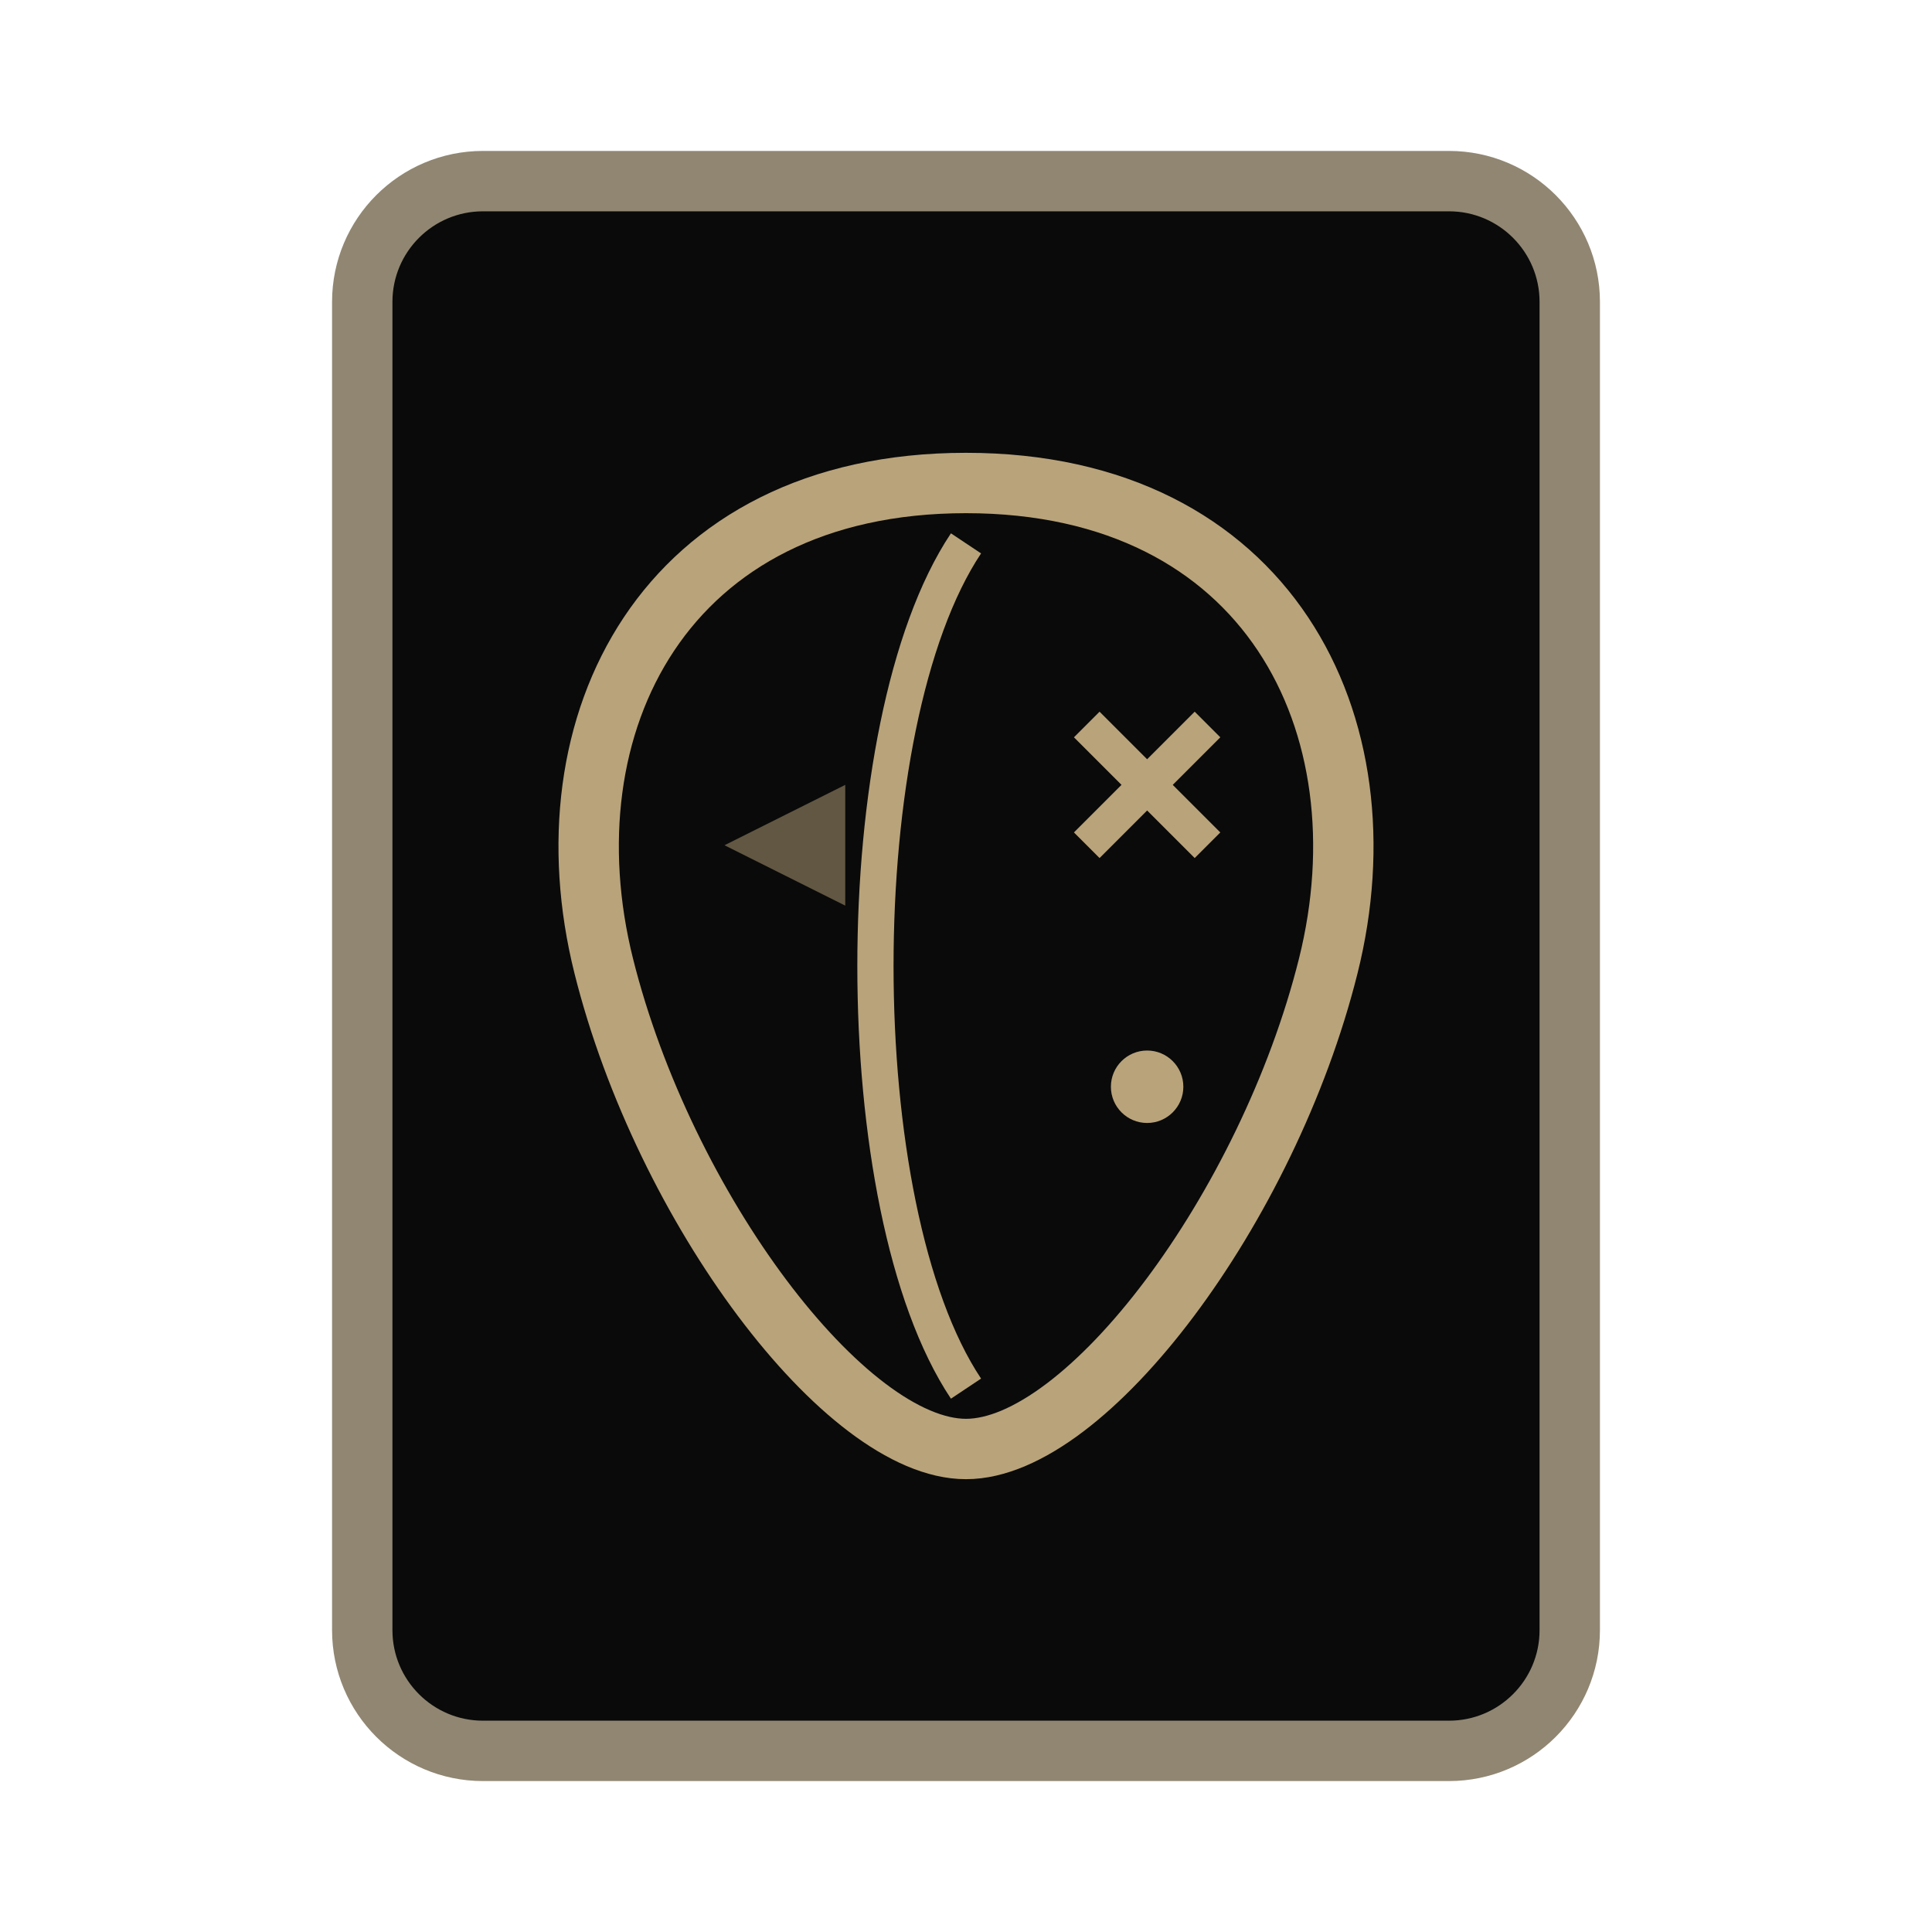
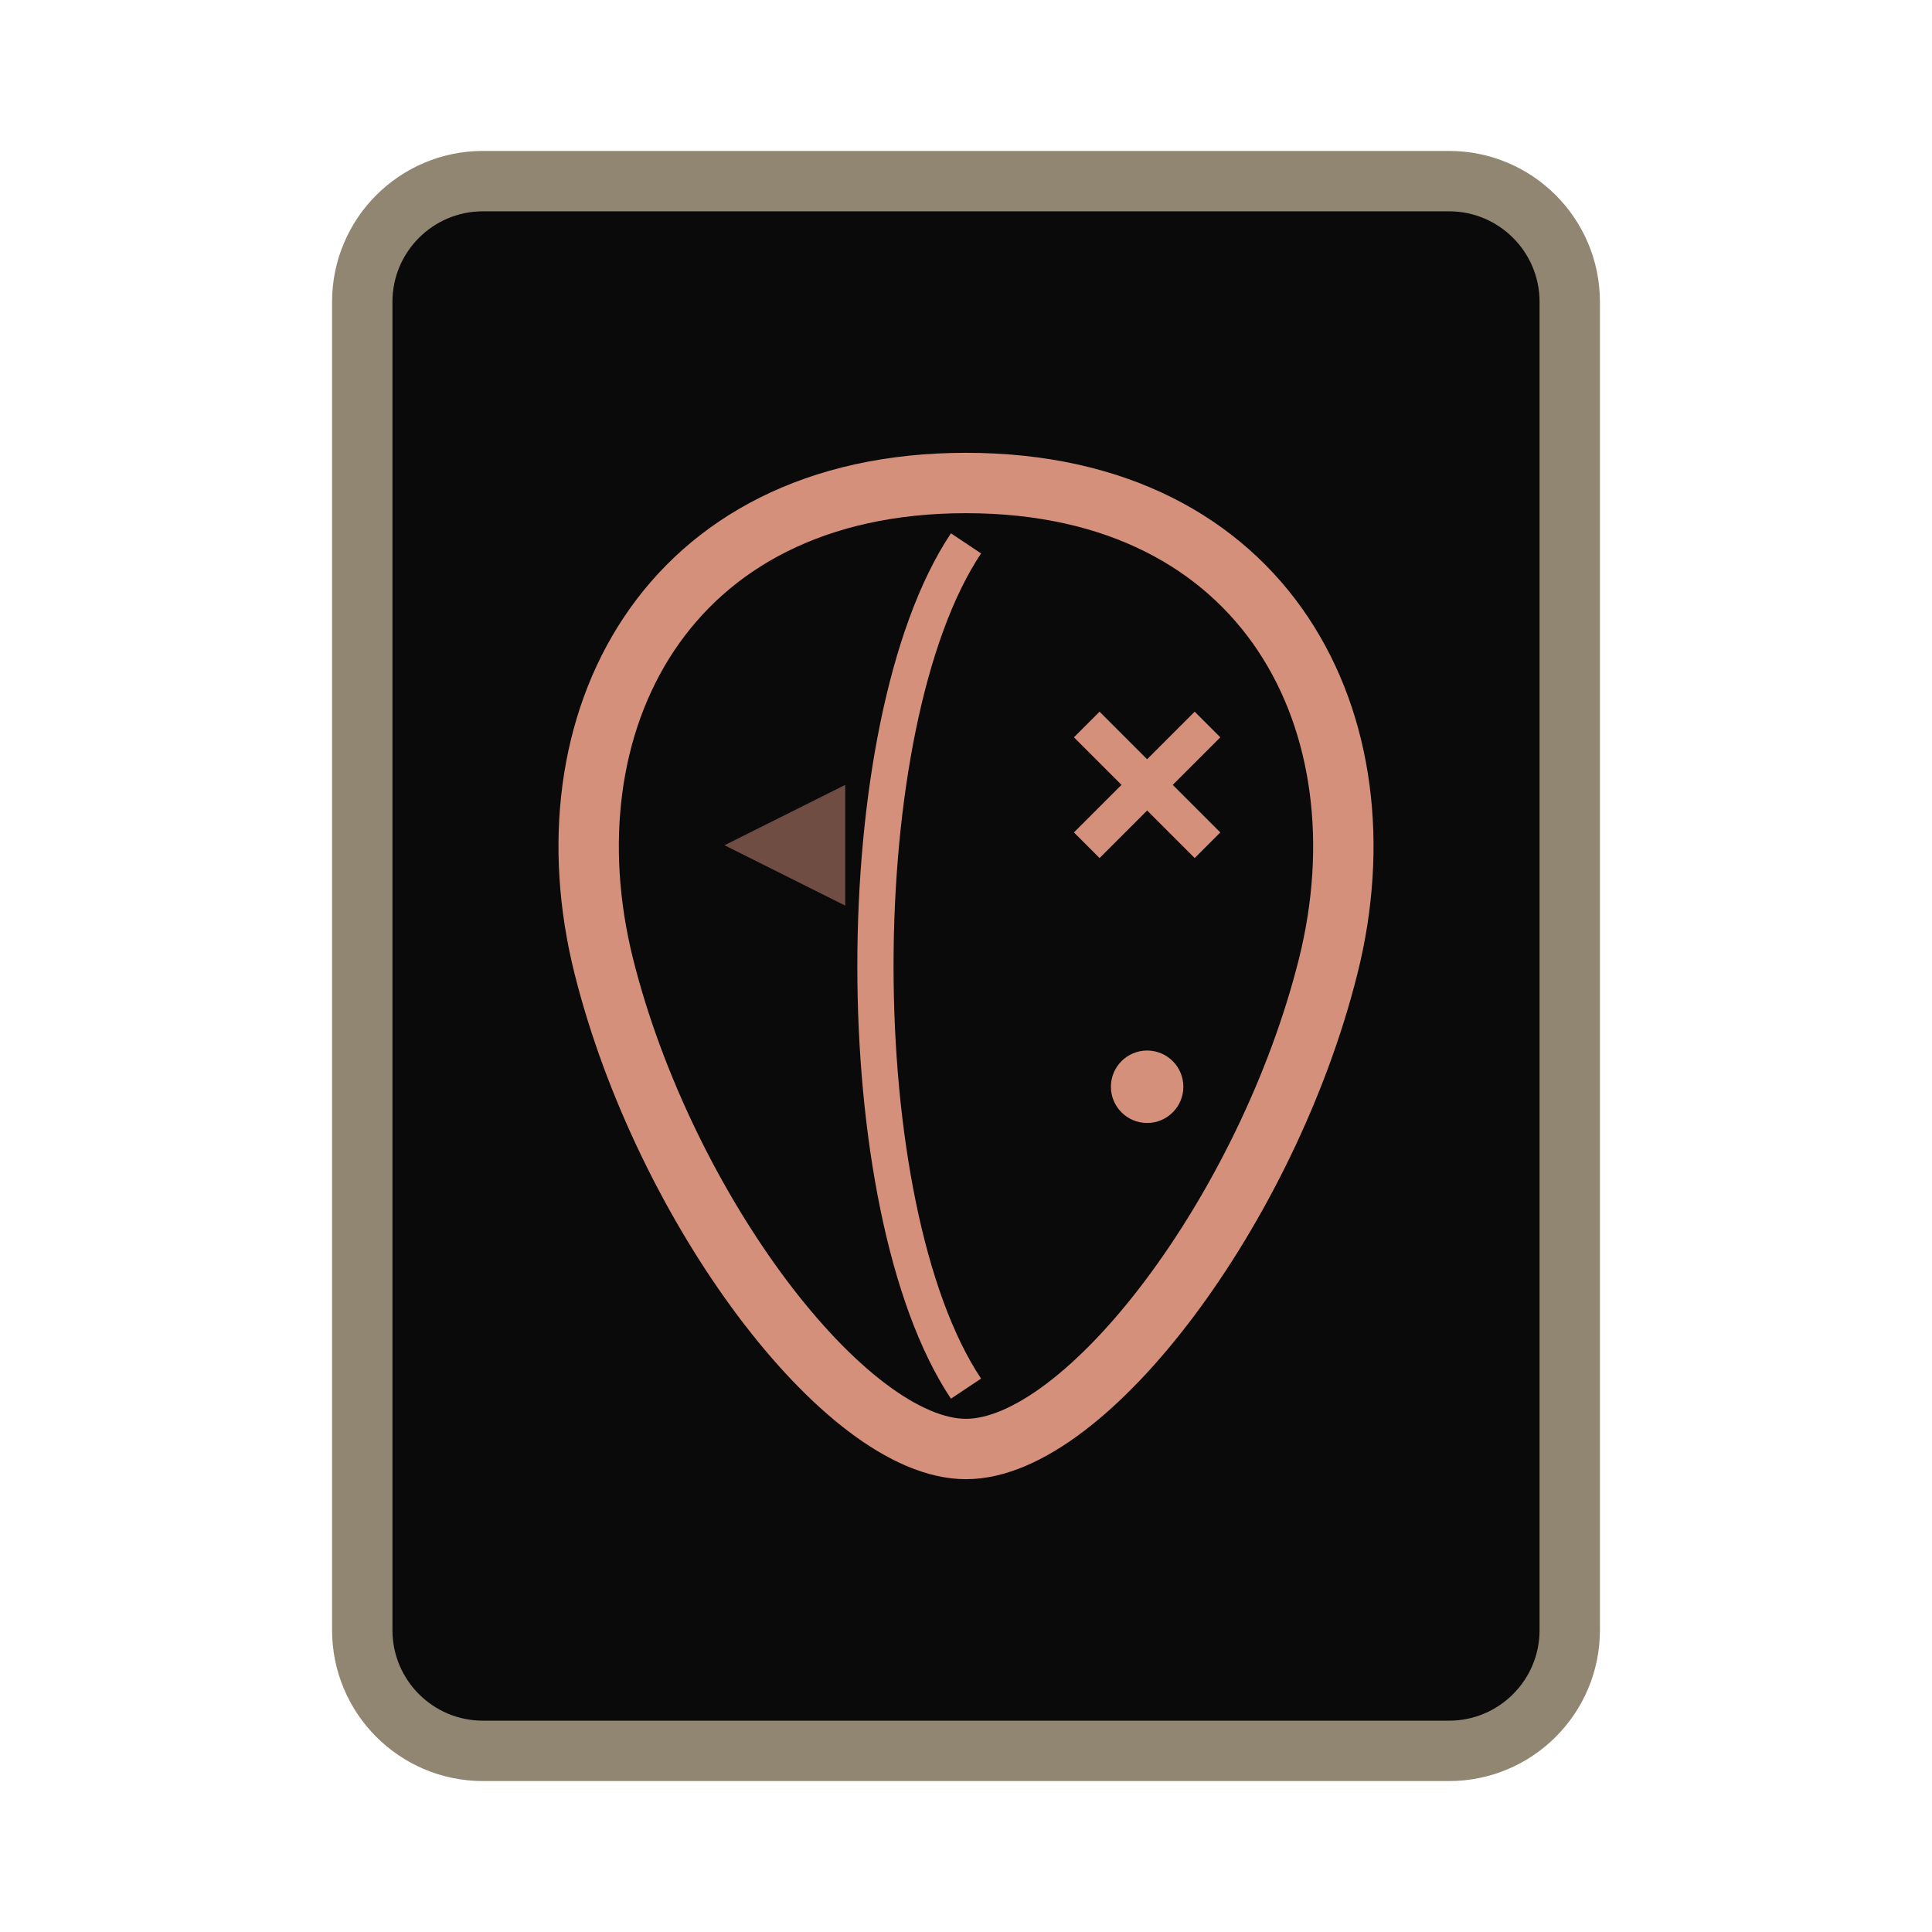
<svg xmlns="http://www.w3.org/2000/svg" viewBox="0 0 16 16">
  <rect x="3" y="1.5" width="10" height="13" rx="1" fill="#0A0A0A" stroke="#908672" stroke-width="0.5" />
-   <path d="M8 4 C10.5 4 11.5 6 11 8 C10.5 10 9 12 8 12 C7 12 5.5 10 5 8 C4.5 6 5.5 4 8 4 Z" fill="none" stroke="#B9A37A" stroke-width="0.5" />
-   <path d="M8 4.5 C7 6 7 10 8 11.5" fill="none" stroke="#B9A37A" stroke-width="0.3" />
-   <line x1="9" y1="6" x2="10" y2="7" stroke="#B9A37A" stroke-width="0.3" />
-   <line x1="9" y1="7" x2="10" y2="6" stroke="#B9A37A" stroke-width="0.3" />
-   <circle cx="9.5" cy="9" r="0.3" fill="#B9A37A" />
-   <path d="M6 7 L7 6.5 L7 7.5 Z" fill="#B9A37A" opacity="0.5" />
+   <path d="M8 4 C10.5 4 11.5 6 11 8 C10.5 10 9 12 8 12 C7 12 5.5 10 5 8 C4.5 6 5.5 4 8 4 Z" fill="none" stroke="#D4907A" stroke-width="0.5" />
+   <path d="M8 4.5 C7 6 7 10 8 11.5" fill="none" stroke="#D4907A" stroke-width="0.3" />
+   <line x1="9" y1="6" x2="10" y2="7" stroke="#D4907A" stroke-width="0.3" />
+   <line x1="9" y1="7" x2="10" y2="6" stroke="#D4907A" stroke-width="0.3" />
+   <circle cx="9.5" cy="9" r="0.3" fill="#D4907A" />
+   <path d="M6 7 L7 6.5 L7 7.5 Z" fill="#D4907A" opacity="0.5" />
</svg>
